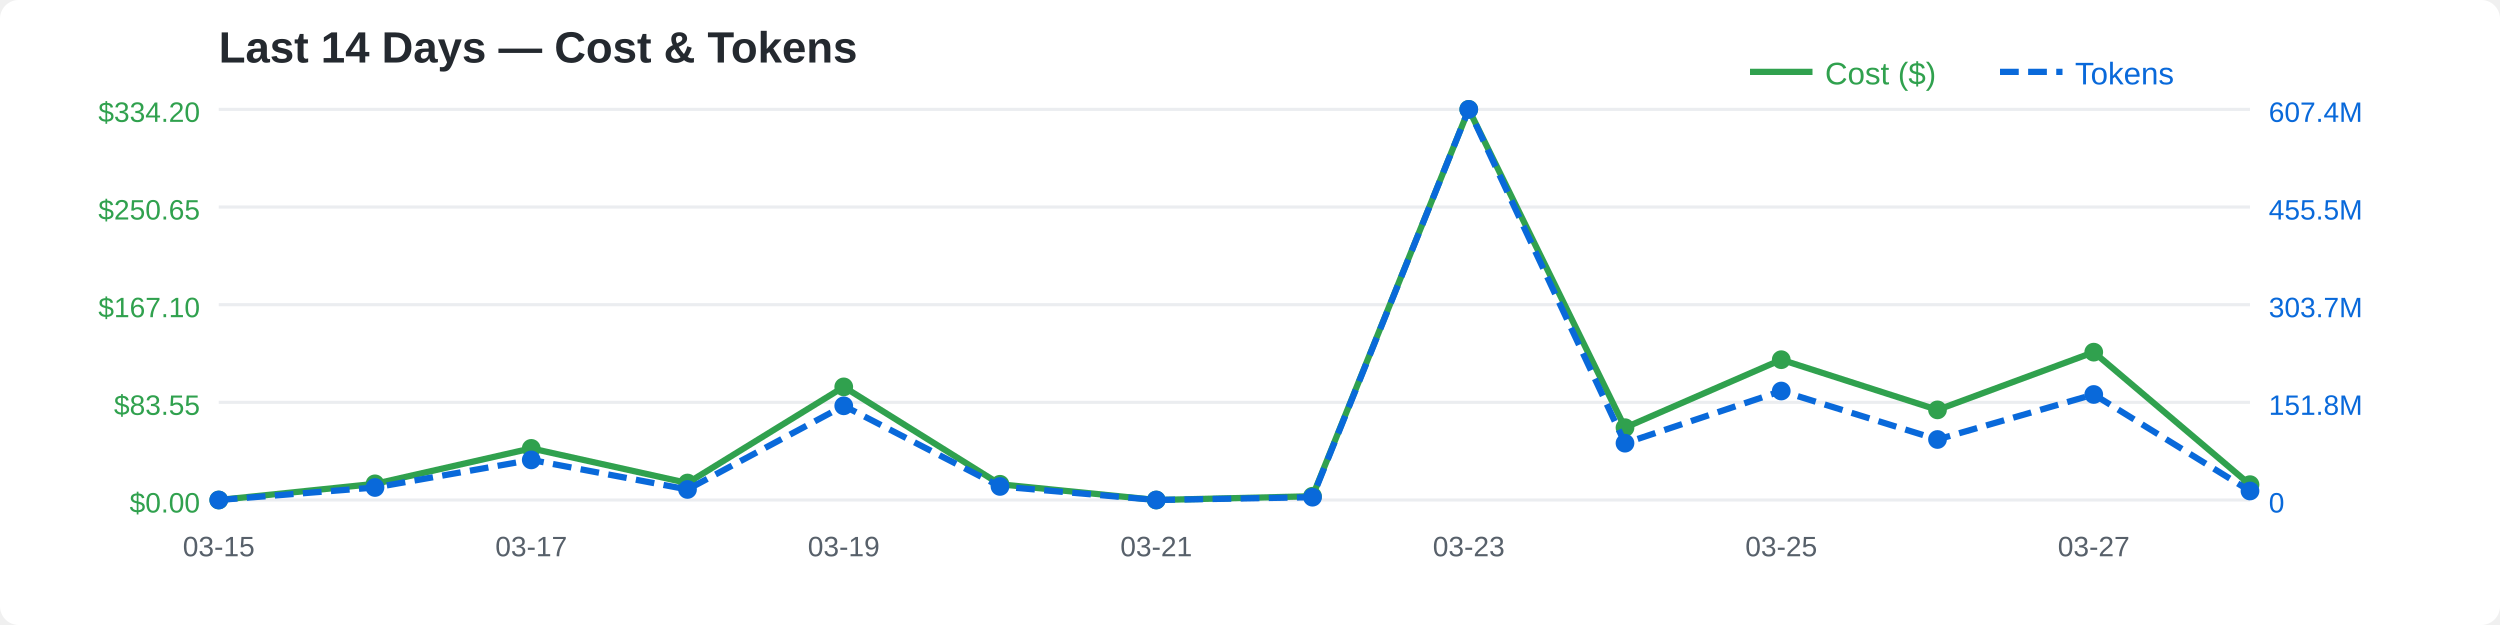
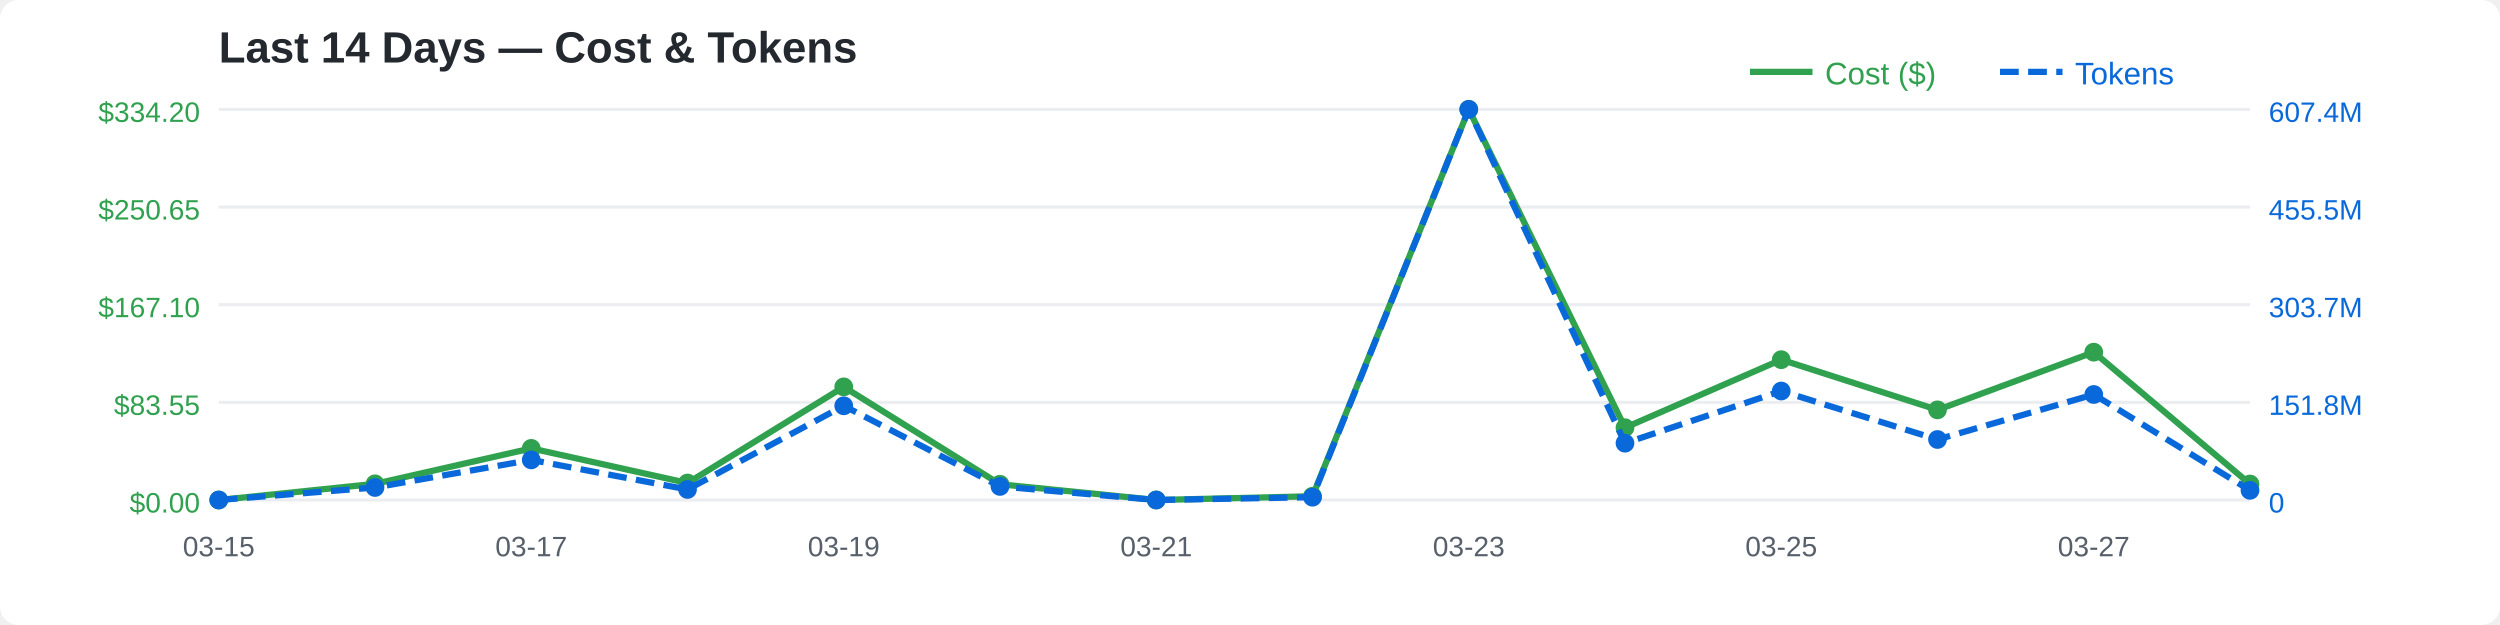
<svg xmlns="http://www.w3.org/2000/svg" width="800" height="200" viewBox="0 0 800 200">
  <rect width="800" height="200" fill="#ffffff" rx="6" />
  <text x="70" y="20" font-family="Arial, sans-serif" font-size="14" fill="#24292f" font-weight="bold">Last 14 Days — Cost &amp; Tokens</text>
  <line x1="70" y1="35.0" x2="720" y2="35.0" stroke="#ebedf0" stroke-width="1" />
  <line x1="70" y1="66.25" x2="720" y2="66.25" stroke="#ebedf0" stroke-width="1" />
  <line x1="70" y1="97.5" x2="720" y2="97.5" stroke="#ebedf0" stroke-width="1" />
  <line x1="70" y1="128.75" x2="720" y2="128.75" stroke="#ebedf0" stroke-width="1" />
  <line x1="70" y1="160.0" x2="720" y2="160.0" stroke="#ebedf0" stroke-width="1" />
  <text x="70.0" y="178" font-family="Arial, sans-serif" font-size="9" fill="#57606a" text-anchor="middle">03-15</text>
  <text x="170.0" y="178" font-family="Arial, sans-serif" font-size="9" fill="#57606a" text-anchor="middle">03-17</text>
  <text x="270.0" y="178" font-family="Arial, sans-serif" font-size="9" fill="#57606a" text-anchor="middle">03-19</text>
  <text x="370.0" y="178" font-family="Arial, sans-serif" font-size="9" fill="#57606a" text-anchor="middle">03-21</text>
  <text x="470.0" y="178" font-family="Arial, sans-serif" font-size="9" fill="#57606a" text-anchor="middle">03-23</text>
  <text x="570.0" y="178" font-family="Arial, sans-serif" font-size="9" fill="#57606a" text-anchor="middle">03-25</text>
  <text x="670.0" y="178" font-family="Arial, sans-serif" font-size="9" fill="#57606a" text-anchor="middle">03-27</text>
  <text x="64" y="39.0" font-family="Arial, sans-serif" font-size="9" fill="#30a14e" text-anchor="end">$334.20</text>
  <text x="64" y="70.25" font-family="Arial, sans-serif" font-size="9" fill="#30a14e" text-anchor="end">$250.65</text>
  <text x="64" y="101.5" font-family="Arial, sans-serif" font-size="9" fill="#30a14e" text-anchor="end">$167.10</text>
  <text x="64" y="132.75" font-family="Arial, sans-serif" font-size="9" fill="#30a14e" text-anchor="end">$83.55</text>
  <text x="64" y="164.0" font-family="Arial, sans-serif" font-size="9" fill="#30a14e" text-anchor="end">$0.00</text>
  <text x="726" y="39.0" font-family="Arial, sans-serif" font-size="9" fill="#0969da">607.4M</text>
  <text x="726" y="70.25" font-family="Arial, sans-serif" font-size="9" fill="#0969da">455.5M</text>
  <text x="726" y="101.5" font-family="Arial, sans-serif" font-size="9" fill="#0969da">303.7M</text>
  <text x="726" y="132.75" font-family="Arial, sans-serif" font-size="9" fill="#0969da">151.8M</text>
  <text x="726" y="164.0" font-family="Arial, sans-serif" font-size="9" fill="#0969da">0</text>
-   <polyline points="70.0,160.0 120.0,154.827 170.0,143.482 220.0,154.568 270.0,123.802 320.0,154.966 370.0,160.0 420.0,158.795 470.0,35.0 520.0,136.859 570.0,115.101 620.0,131.16 670.0,112.691 720.0,155.089" fill="none" stroke="#30a14e" stroke-width="2" />
+   <polyline points="70.0,160.0 120.0,154.827 170.0,143.482 220.0,154.568 270.0,123.802 320.0,154.966 370.0,160.0 420.0,158.795 470.0,35.0 520.0,136.859 570.0,115.101 620.0,131.16 670.0,112.691 720.0,154.885" fill="none" stroke="#30a14e" stroke-width="2" />
  <circle cx="70.0" cy="160.0" r="3" fill="#30a14e">
    </circle>
  <circle cx="120.0" cy="154.827" r="3" fill="#30a14e">
    </circle>
  <circle cx="170.0" cy="143.482" r="3" fill="#30a14e">
    </circle>
  <circle cx="220.0" cy="154.568" r="3" fill="#30a14e">
    </circle>
  <circle cx="270.0" cy="123.802" r="3" fill="#30a14e">
    </circle>
  <circle cx="320.0" cy="154.966" r="3" fill="#30a14e">
    </circle>
  <circle cx="370.0" cy="160.0" r="3" fill="#30a14e">
    </circle>
  <circle cx="420.0" cy="158.795" r="3" fill="#30a14e">
    </circle>
  <circle cx="470.0" cy="35.0" r="3" fill="#30a14e">
    </circle>
  <circle cx="520.0" cy="136.859" r="3" fill="#30a14e">
    </circle>
  <circle cx="570.0" cy="115.101" r="3" fill="#30a14e">
    </circle>
  <circle cx="620.0" cy="131.16" r="3" fill="#30a14e">
    </circle>
  <circle cx="670.0" cy="112.691" r="3" fill="#30a14e">
    </circle>
-   <circle cx="720.0" cy="155.089" r="3" fill="#30a14e">
+   <circle cx="720.0" cy="154.885" r="3" fill="#30a14e">
    </circle>
-   <polyline points="70.0,160.0 120.0,155.999 170.0,147.169 220.0,156.63 270.0,129.859 320.0,155.662 370.0,160.0 420.0,159.105 470.0,35.0 520.0,141.82 570.0,125.128 620.0,140.638 670.0,126.233 720.0,157.121" fill="none" stroke="#0969da" stroke-width="2" stroke-dasharray="6,3" />
+   <polyline points="70.0,160.0 120.0,155.999 170.0,147.169 220.0,156.63 270.0,129.859 320.0,155.662 370.0,160.0 420.0,159.105 470.0,35.0 520.0,141.82 570.0,125.128 620.0,140.638 670.0,126.233 720.0,156.91" fill="none" stroke="#0969da" stroke-width="2" stroke-dasharray="6,3" />
  <circle cx="70.0" cy="160.0" r="3" fill="#0969da">
    </circle>
  <circle cx="120.0" cy="155.999" r="3" fill="#0969da">
    </circle>
  <circle cx="170.0" cy="147.169" r="3" fill="#0969da">
    </circle>
  <circle cx="220.0" cy="156.63" r="3" fill="#0969da">
    </circle>
  <circle cx="270.0" cy="129.859" r="3" fill="#0969da">
    </circle>
  <circle cx="320.0" cy="155.662" r="3" fill="#0969da">
    </circle>
  <circle cx="370.0" cy="160.0" r="3" fill="#0969da">
    </circle>
  <circle cx="420.0" cy="159.105" r="3" fill="#0969da">
    </circle>
  <circle cx="470.0" cy="35.0" r="3" fill="#0969da">
    </circle>
  <circle cx="520.0" cy="141.82" r="3" fill="#0969da">
    </circle>
  <circle cx="570.0" cy="125.128" r="3" fill="#0969da">
    </circle>
  <circle cx="620.0" cy="140.638" r="3" fill="#0969da">
    </circle>
  <circle cx="670.0" cy="126.233" r="3" fill="#0969da">
    </circle>
-   <circle cx="720.0" cy="157.121" r="3" fill="#0969da">
+   <circle cx="720.0" cy="156.91" r="3" fill="#0969da">
    </circle>
  <line x1="560" y1="23" x2="580" y2="23" stroke="#30a14e" stroke-width="2" />
  <text x="584" y="27" font-family="Arial, sans-serif" font-size="10" fill="#30a14e">Cost ($)</text>
  <line x1="640" y1="23" x2="660" y2="23" stroke="#0969da" stroke-width="2" stroke-dasharray="6,3" />
  <text x="664" y="27" font-family="Arial, sans-serif" font-size="10" fill="#0969da">Tokens</text>
</svg>
